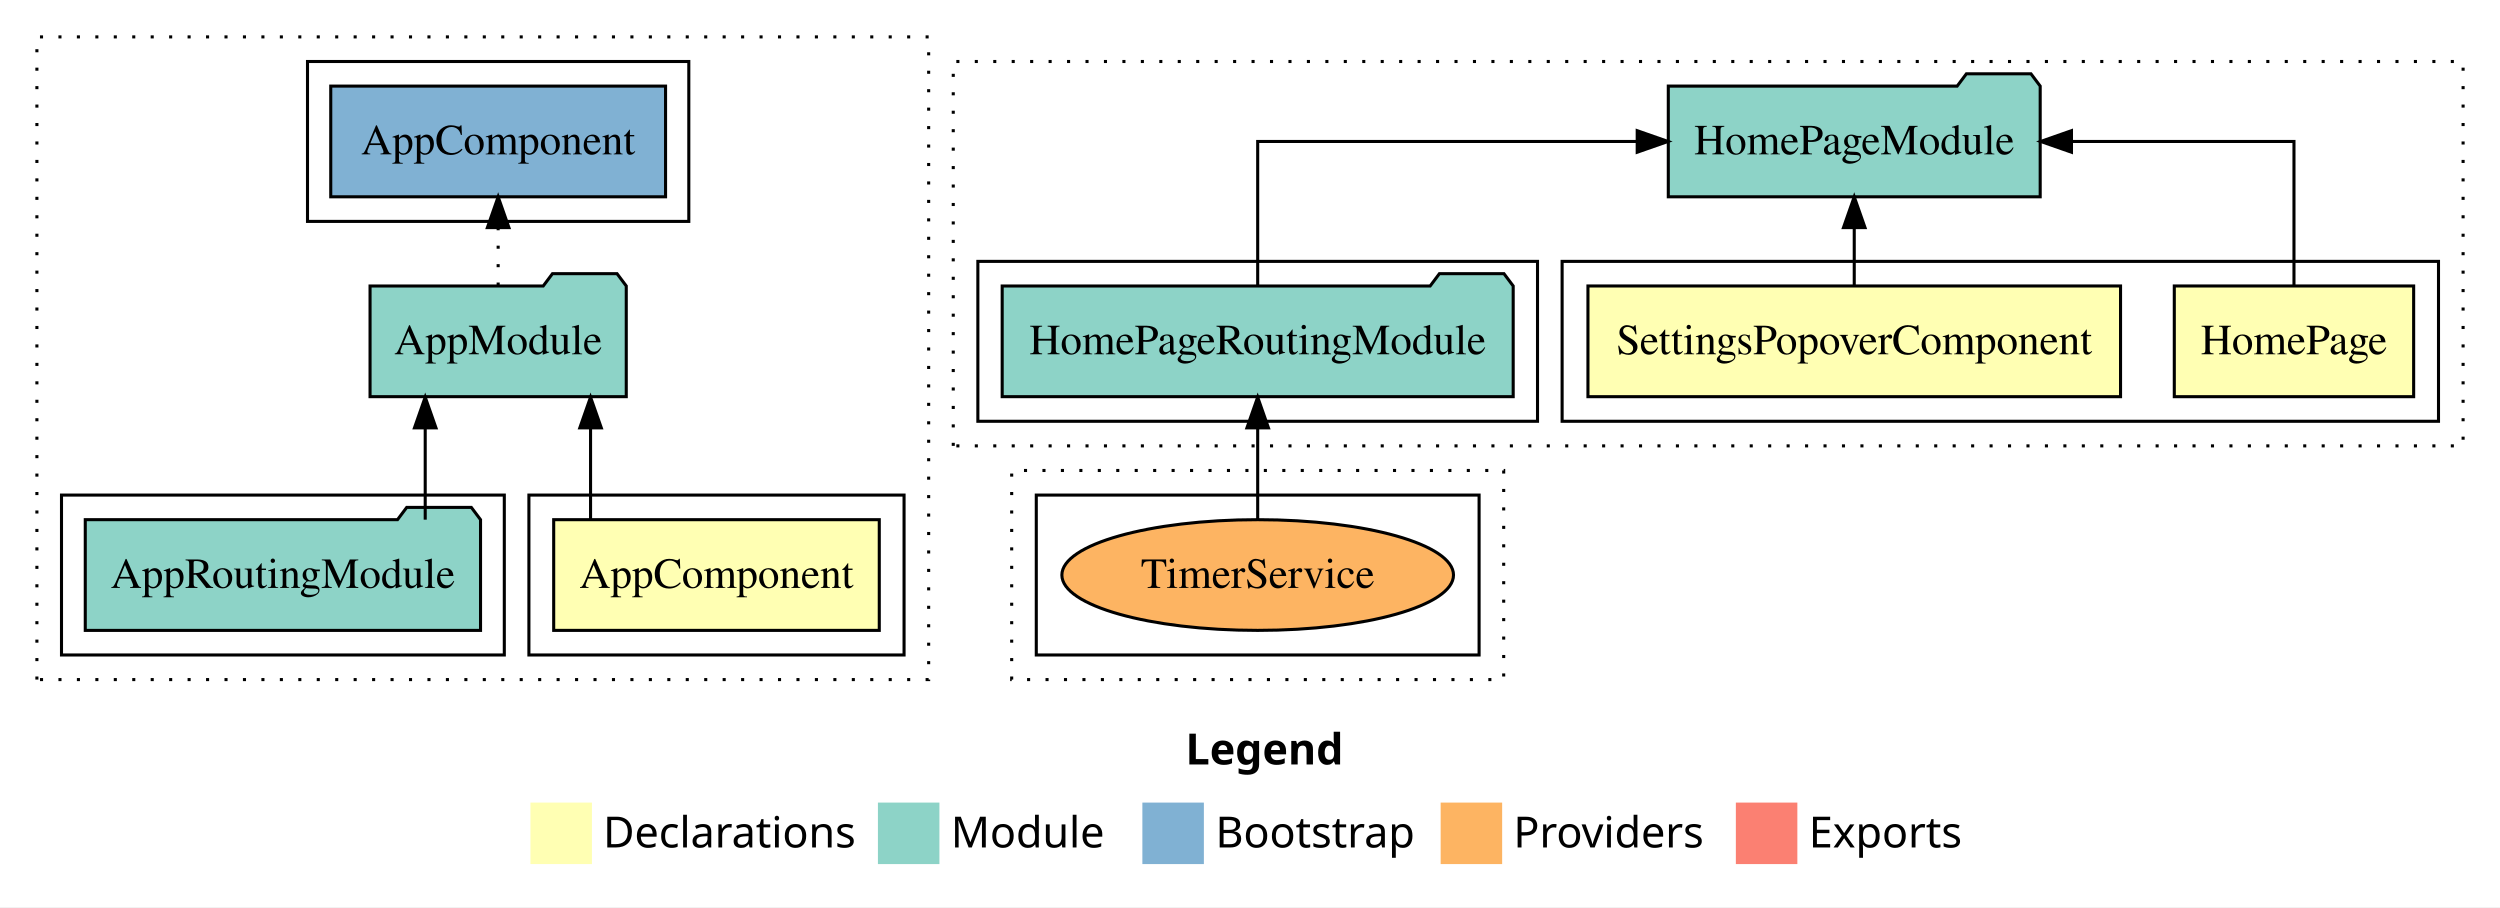
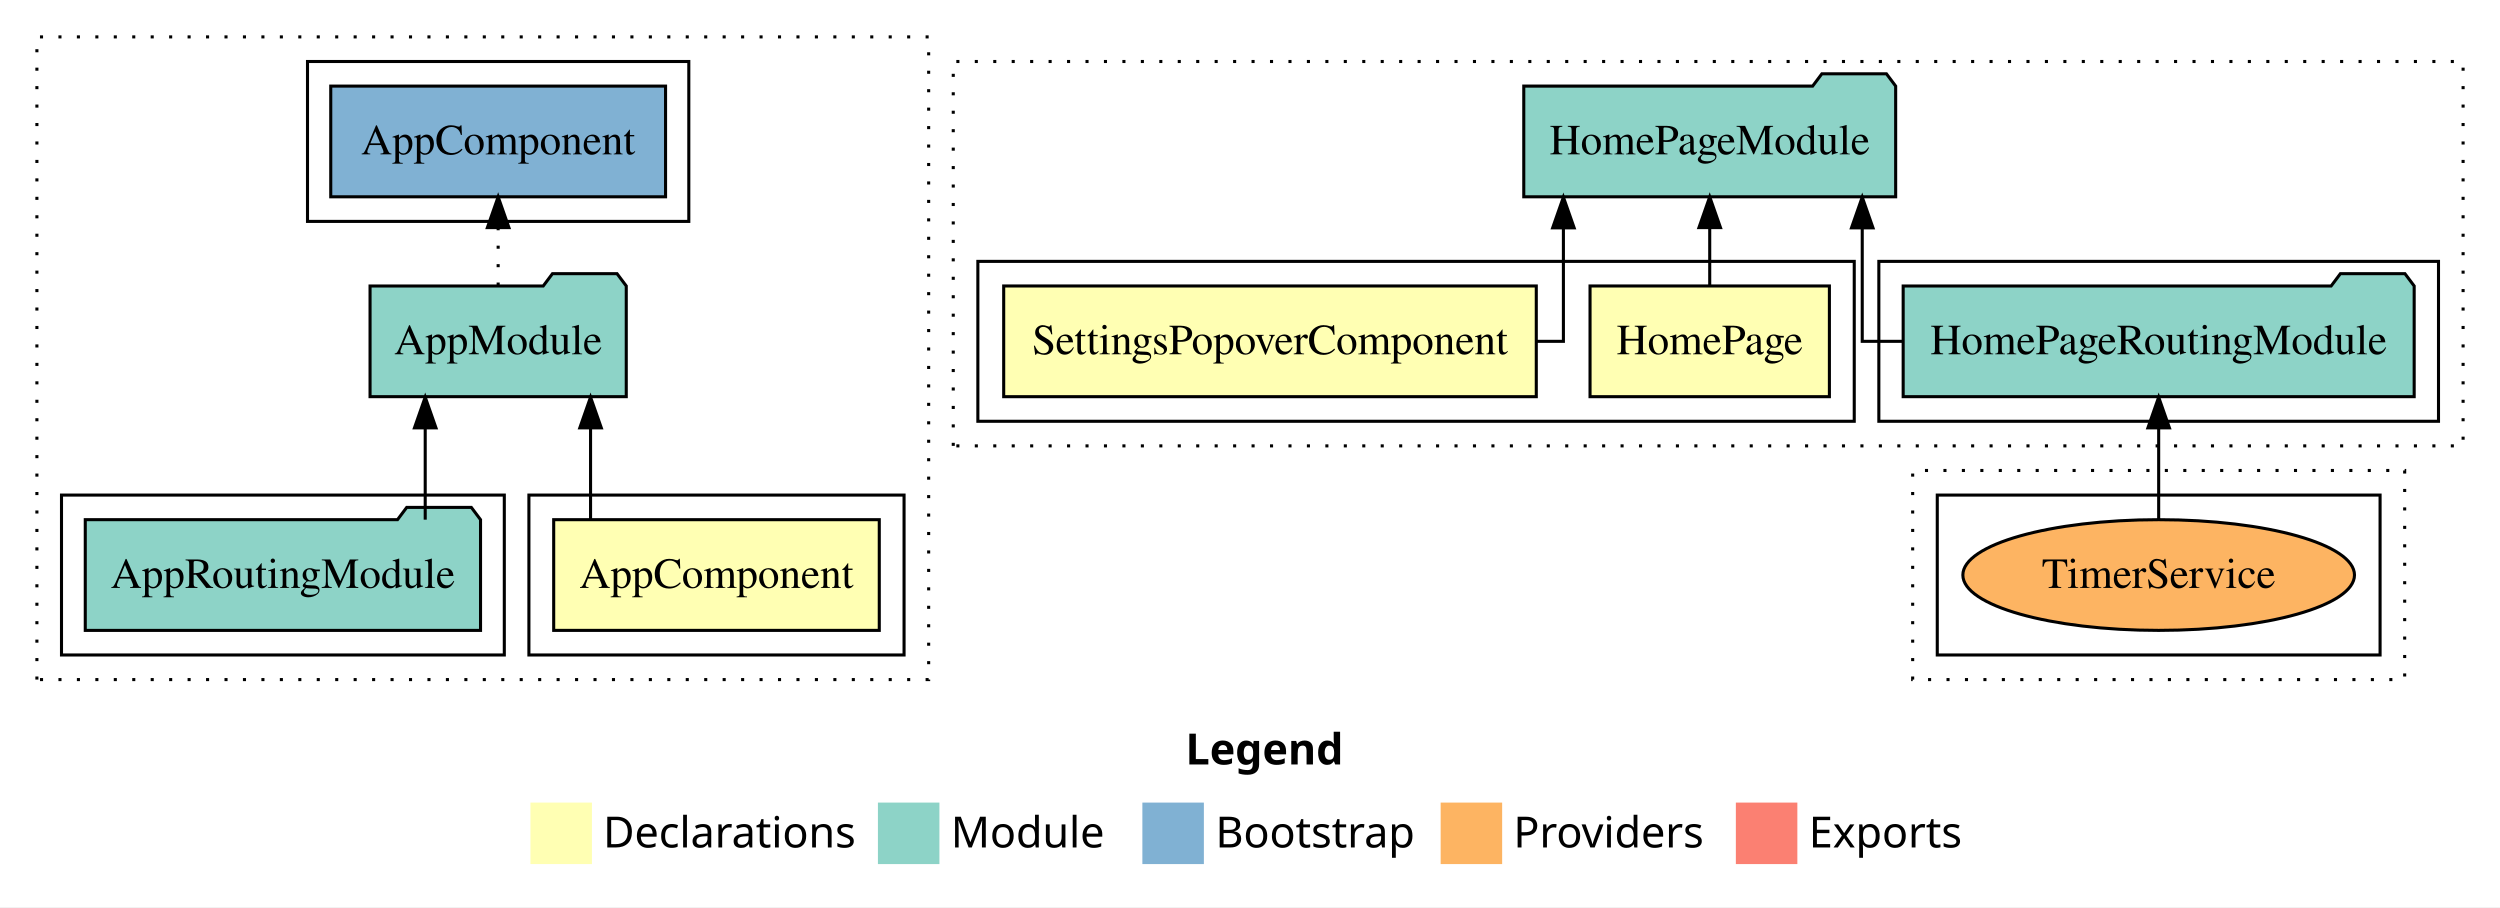
<svg xmlns="http://www.w3.org/2000/svg" width="813pt" height="295pt" viewBox="0.00 0.00 813.00 295.00">
  <g id="graph0" class="graph" transform="scale(1 1) rotate(0) translate(4 291)">
    <polygon fill="white" stroke="transparent" points="-4,4 -4,-291 809,-291 809,4 -4,4" />
    <text text-anchor="start" x="381.51" y="-42.4" font-family="sans-serif" font-weight="bold" font-size="14.00">Legend</text>
    <polygon fill="#ffffb3" stroke="transparent" points="168.5,-10 168.5,-30 188.5,-30 188.5,-10 168.5,-10" />
    <text text-anchor="start" x="192.13" y="-15.4" font-family="sans-serif" font-size="14.00">  Declarations</text>
    <polygon fill="#8dd3c7" stroke="transparent" points="281.5,-10 281.5,-30 301.5,-30 301.5,-10 281.5,-10" />
    <text text-anchor="start" x="305.23" y="-15.4" font-family="sans-serif" font-size="14.00">  Module</text>
    <polygon fill="#80b1d3" stroke="transparent" points="367.5,-10 367.5,-30 387.5,-30 387.5,-10 367.5,-10" />
    <text text-anchor="start" x="391.28" y="-15.4" font-family="sans-serif" font-size="14.00">  Bootstrap</text>
    <polygon fill="#fdb462" stroke="transparent" points="464.5,-10 464.5,-30 484.5,-30 484.5,-10 464.5,-10" />
    <text text-anchor="start" x="488.17" y="-15.4" font-family="sans-serif" font-size="14.00">  Providers</text>
    <polygon fill="#fb8072" stroke="transparent" points="560.5,-10 560.5,-30 580.5,-30 580.5,-10 560.5,-10" />
    <text text-anchor="start" x="584.23" y="-15.4" font-family="sans-serif" font-size="14.00">  Exports</text>
+     <g id="clust14" class="cluster">
+       <polygon fill="none" stroke="black" stroke-dasharray="1,5" points="306,-146 306,-271 797,-271 797,-146 306,-146" />
+     </g>
+     <g id="clust18" class="cluster">
+       <polygon fill="none" stroke="black" points="607,-154 607,-206 789,-206 789,-154 607,-154" />
+     </g>
+     <g id="clust15" class="cluster">
+       <polygon fill="none" stroke="black" points="314,-154 314,-206 599,-206 599,-154 314,-154" />
+     </g>
    <g id="clust1" class="cluster">
      <polygon fill="none" stroke="black" stroke-dasharray="1,5" points="8,-70 8,-279 298,-279 298,-70 8,-70" />
+     </g>
+     <g id="clust6" class="cluster">
+       <polygon fill="none" stroke="black" points="96,-219 96,-271 220,-271 220,-219 96,-219" />
    </g>
    <g id="clust2" class="cluster">
      <polygon fill="none" stroke="black" points="168,-78 168,-130 290,-130 290,-78 168,-78" />
    </g>
    <g id="clust4" class="cluster">
      <polygon fill="none" stroke="black" points="16,-78 16,-130 160,-130 160,-78 16,-78" />
    </g>
-     <g id="clust6" class="cluster">
-       <polygon fill="none" stroke="black" points="96,-219 96,-271 220,-271 220,-219 96,-219" />
-     </g>
-     <g id="clust14" class="cluster">
-       <polygon fill="none" stroke="black" stroke-dasharray="1,5" points="306,-146 306,-271 797,-271 797,-146 306,-146" />
-     </g>
-     <g id="clust15" class="cluster">
-       <polygon fill="none" stroke="black" points="504,-154 504,-206 789,-206 789,-154 504,-154" />
-     </g>
-     <g id="clust18" class="cluster">
-       <polygon fill="none" stroke="black" points="314,-154 314,-206 496,-206 496,-154 314,-154" />
-     </g>
    <g id="clust22" class="cluster">
-       <polygon fill="none" stroke="black" stroke-dasharray="1,5" points="325,-70 325,-138 485,-138 485,-70 325,-70" />
+       <polygon fill="none" stroke="black" stroke-dasharray="1,5" points="618,-70 618,-138 778,-138 778,-70 618,-70" />
    </g>
    <g id="clust27" class="cluster">
-       <polygon fill="none" stroke="black" points="333,-78 333,-130 477,-130 477,-78 333,-78" />
+       <polygon fill="none" stroke="black" points="626,-78 626,-130 770,-130 770,-78 626,-78" />
    </g>
    <g id="node1" class="node">
      <polygon fill="#ffffb3" stroke="black" points="281.94,-122 176.06,-122 176.06,-86 281.94,-86 281.94,-122" />
      <text text-anchor="middle" x="229" y="-99.8" font-family="Times,serif" font-size="14.00">AppComponent</text>
    </g>
    <g id="node2" class="node">
      <polygon fill="#8dd3c7" stroke="black" points="199.66,-198 196.66,-202 175.66,-202 172.66,-198 116.34,-198 116.34,-162 199.66,-162 199.66,-198" />
      <text text-anchor="middle" x="158" y="-175.8" font-family="Times,serif" font-size="14.00">AppModule</text>
    </g>
    <g id="edge1" class="edge">
      <path fill="none" stroke="black" d="M188.05,-122.01C188.05,-122.01 188.05,-151.85 188.05,-151.85" />
      <polygon fill="black" stroke="black" points="184.55,-151.85 188.05,-161.85 191.55,-151.85 184.55,-151.85" />
    </g>
    <g id="node4" class="node">
      <polygon fill="#80b1d3" stroke="black" points="212.44,-263 103.56,-263 103.56,-227 212.44,-227 212.44,-263" />
      <text text-anchor="middle" x="158" y="-240.8" font-family="Times,serif" font-size="14.00">AppComponent </text>
    </g>
    <g id="edge3" class="edge">
      <path fill="none" stroke="black" stroke-dasharray="1,5" d="M158,-198.11C158,-198.11 158,-216.99 158,-216.99" />
      <polygon fill="black" stroke="black" points="154.5,-216.99 158,-226.99 161.5,-216.99 154.5,-216.99" />
    </g>
    <g id="node3" class="node">
      <polygon fill="#8dd3c7" stroke="black" points="152.27,-122 149.27,-126 128.27,-126 125.27,-122 23.73,-122 23.73,-86 152.27,-86 152.27,-122" />
      <text text-anchor="middle" x="88" y="-99.8" font-family="Times,serif" font-size="14.00">AppRoutingModule</text>
    </g>
    <g id="edge2" class="edge">
      <path fill="none" stroke="black" d="M134.28,-122.01C134.28,-122.01 134.28,-151.85 134.28,-151.85" />
      <polygon fill="black" stroke="black" points="130.78,-151.85 134.28,-161.85 137.78,-151.85 130.78,-151.85" />
    </g>
    <g id="node5" class="node">
-       <polygon fill="#ffffb3" stroke="black" points="780.92,-198 703.08,-198 703.08,-162 780.92,-162 780.92,-198" />
-       <text text-anchor="middle" x="742" y="-175.8" font-family="Times,serif" font-size="14.00">HomePage</text>
+       <polygon fill="#ffffb3" stroke="black" points="590.92,-198 513.08,-198 513.08,-162 590.92,-162 590.92,-198" />
+       <text text-anchor="middle" x="552" y="-175.8" font-family="Times,serif" font-size="14.00">HomePage</text>
    </g>
    <g id="node7" class="node">
-       <polygon fill="#8dd3c7" stroke="black" points="659.47,-263 656.47,-267 635.47,-267 632.47,-263 538.53,-263 538.53,-227 659.47,-227 659.47,-263" />
-       <text text-anchor="middle" x="599" y="-240.8" font-family="Times,serif" font-size="14.00">HomePageModule</text>
+       <polygon fill="#8dd3c7" stroke="black" points="612.47,-263 609.47,-267 588.47,-267 585.47,-263 491.53,-263 491.53,-227 612.47,-227 612.47,-263" />
+       <text text-anchor="middle" x="552" y="-240.8" font-family="Times,serif" font-size="14.00">HomePageModule</text>
    </g>
    <g id="edge4" class="edge">
-       <path fill="none" stroke="black" d="M742,-198.11C742,-217.34 742,-245 742,-245 742,-245 669.64,-245 669.64,-245" />
-       <polygon fill="black" stroke="black" points="669.64,-241.5 659.64,-245 669.64,-248.5 669.64,-241.5" />
+       <path fill="none" stroke="black" d="M552,-198.11C552,-198.11 552,-216.99 552,-216.99" />
+       <polygon fill="black" stroke="black" points="548.5,-216.99 552,-226.99 555.5,-216.99 548.5,-216.99" />
    </g>
    <g id="node6" class="node">
-       <polygon fill="#ffffb3" stroke="black" points="685.6,-198 512.4,-198 512.4,-162 685.6,-162 685.6,-198" />
-       <text text-anchor="middle" x="599" y="-175.8" font-family="Times,serif" font-size="14.00">SettingsPopoverComponent</text>
+       <polygon fill="#ffffb3" stroke="black" points="495.6,-198 322.4,-198 322.4,-162 495.6,-162 495.6,-198" />
+       <text text-anchor="middle" x="409" y="-175.8" font-family="Times,serif" font-size="14.00">SettingsPopoverComponent</text>
    </g>
    <g id="edge5" class="edge">
-       <path fill="none" stroke="black" d="M599,-198.11C599,-198.11 599,-216.99 599,-216.99" />
-       <polygon fill="black" stroke="black" points="595.5,-216.99 599,-226.99 602.5,-216.99 595.5,-216.99" />
+       <path fill="none" stroke="black" d="M495.61,-180C501.07,-180 504.42,-180 504.42,-180 504.42,-180 504.42,-216.89 504.42,-216.89" />
+       <polygon fill="black" stroke="black" points="500.92,-216.89 504.42,-226.89 507.92,-216.89 500.92,-216.89" />
    </g>
    <g id="node8" class="node">
-       <polygon fill="#8dd3c7" stroke="black" points="488.09,-198 485.09,-202 464.09,-202 461.09,-198 321.91,-198 321.91,-162 488.09,-162 488.09,-198" />
-       <text text-anchor="middle" x="405" y="-175.8" font-family="Times,serif" font-size="14.00">HomePageRoutingModule</text>
+       <polygon fill="#8dd3c7" stroke="black" points="781.09,-198 778.09,-202 757.09,-202 754.09,-198 614.91,-198 614.91,-162 781.09,-162 781.09,-198" />
+       <text text-anchor="middle" x="698" y="-175.8" font-family="Times,serif" font-size="14.00">HomePageRoutingModule</text>
    </g>
    <g id="edge6" class="edge">
-       <path fill="none" stroke="black" d="M405,-198.11C405,-217.34 405,-245 405,-245 405,-245 528.42,-245 528.42,-245" />
-       <polygon fill="black" stroke="black" points="528.42,-248.5 538.42,-245 528.42,-241.5 528.42,-248.5" />
+       <path fill="none" stroke="black" d="M614.6,-180C606.72,-180 601.6,-180 601.6,-180 601.6,-180 601.6,-216.89 601.6,-216.89" />
+       <polygon fill="black" stroke="black" points="598.1,-216.89 601.6,-226.89 605.1,-216.89 598.1,-216.89" />
    </g>
    <g id="node9" class="node">
-       <ellipse fill="#fdb462" stroke="black" cx="405" cy="-104" rx="63.68" ry="18" />
-       <text text-anchor="middle" x="405" y="-99.8" font-family="Times,serif" font-size="14.00">TimerService</text>
+       <ellipse fill="#fdb462" stroke="black" cx="698" cy="-104" rx="63.68" ry="18" />
+       <text text-anchor="middle" x="698" y="-99.8" font-family="Times,serif" font-size="14.00">TimerService</text>
    </g>
    <g id="edge7" class="edge">
-       <path fill="none" stroke="black" d="M405,-122.01C405,-122.01 405,-151.85 405,-151.85" />
-       <polygon fill="black" stroke="black" points="401.5,-151.85 405,-161.85 408.5,-151.85 401.5,-151.85" />
+       <path fill="none" stroke="black" d="M698,-122.01C698,-122.01 698,-151.85 698,-151.85" />
+       <polygon fill="black" stroke="black" points="694.5,-151.85 698,-161.85 701.5,-151.85 694.5,-151.85" />
    </g>
  </g>
</svg>
